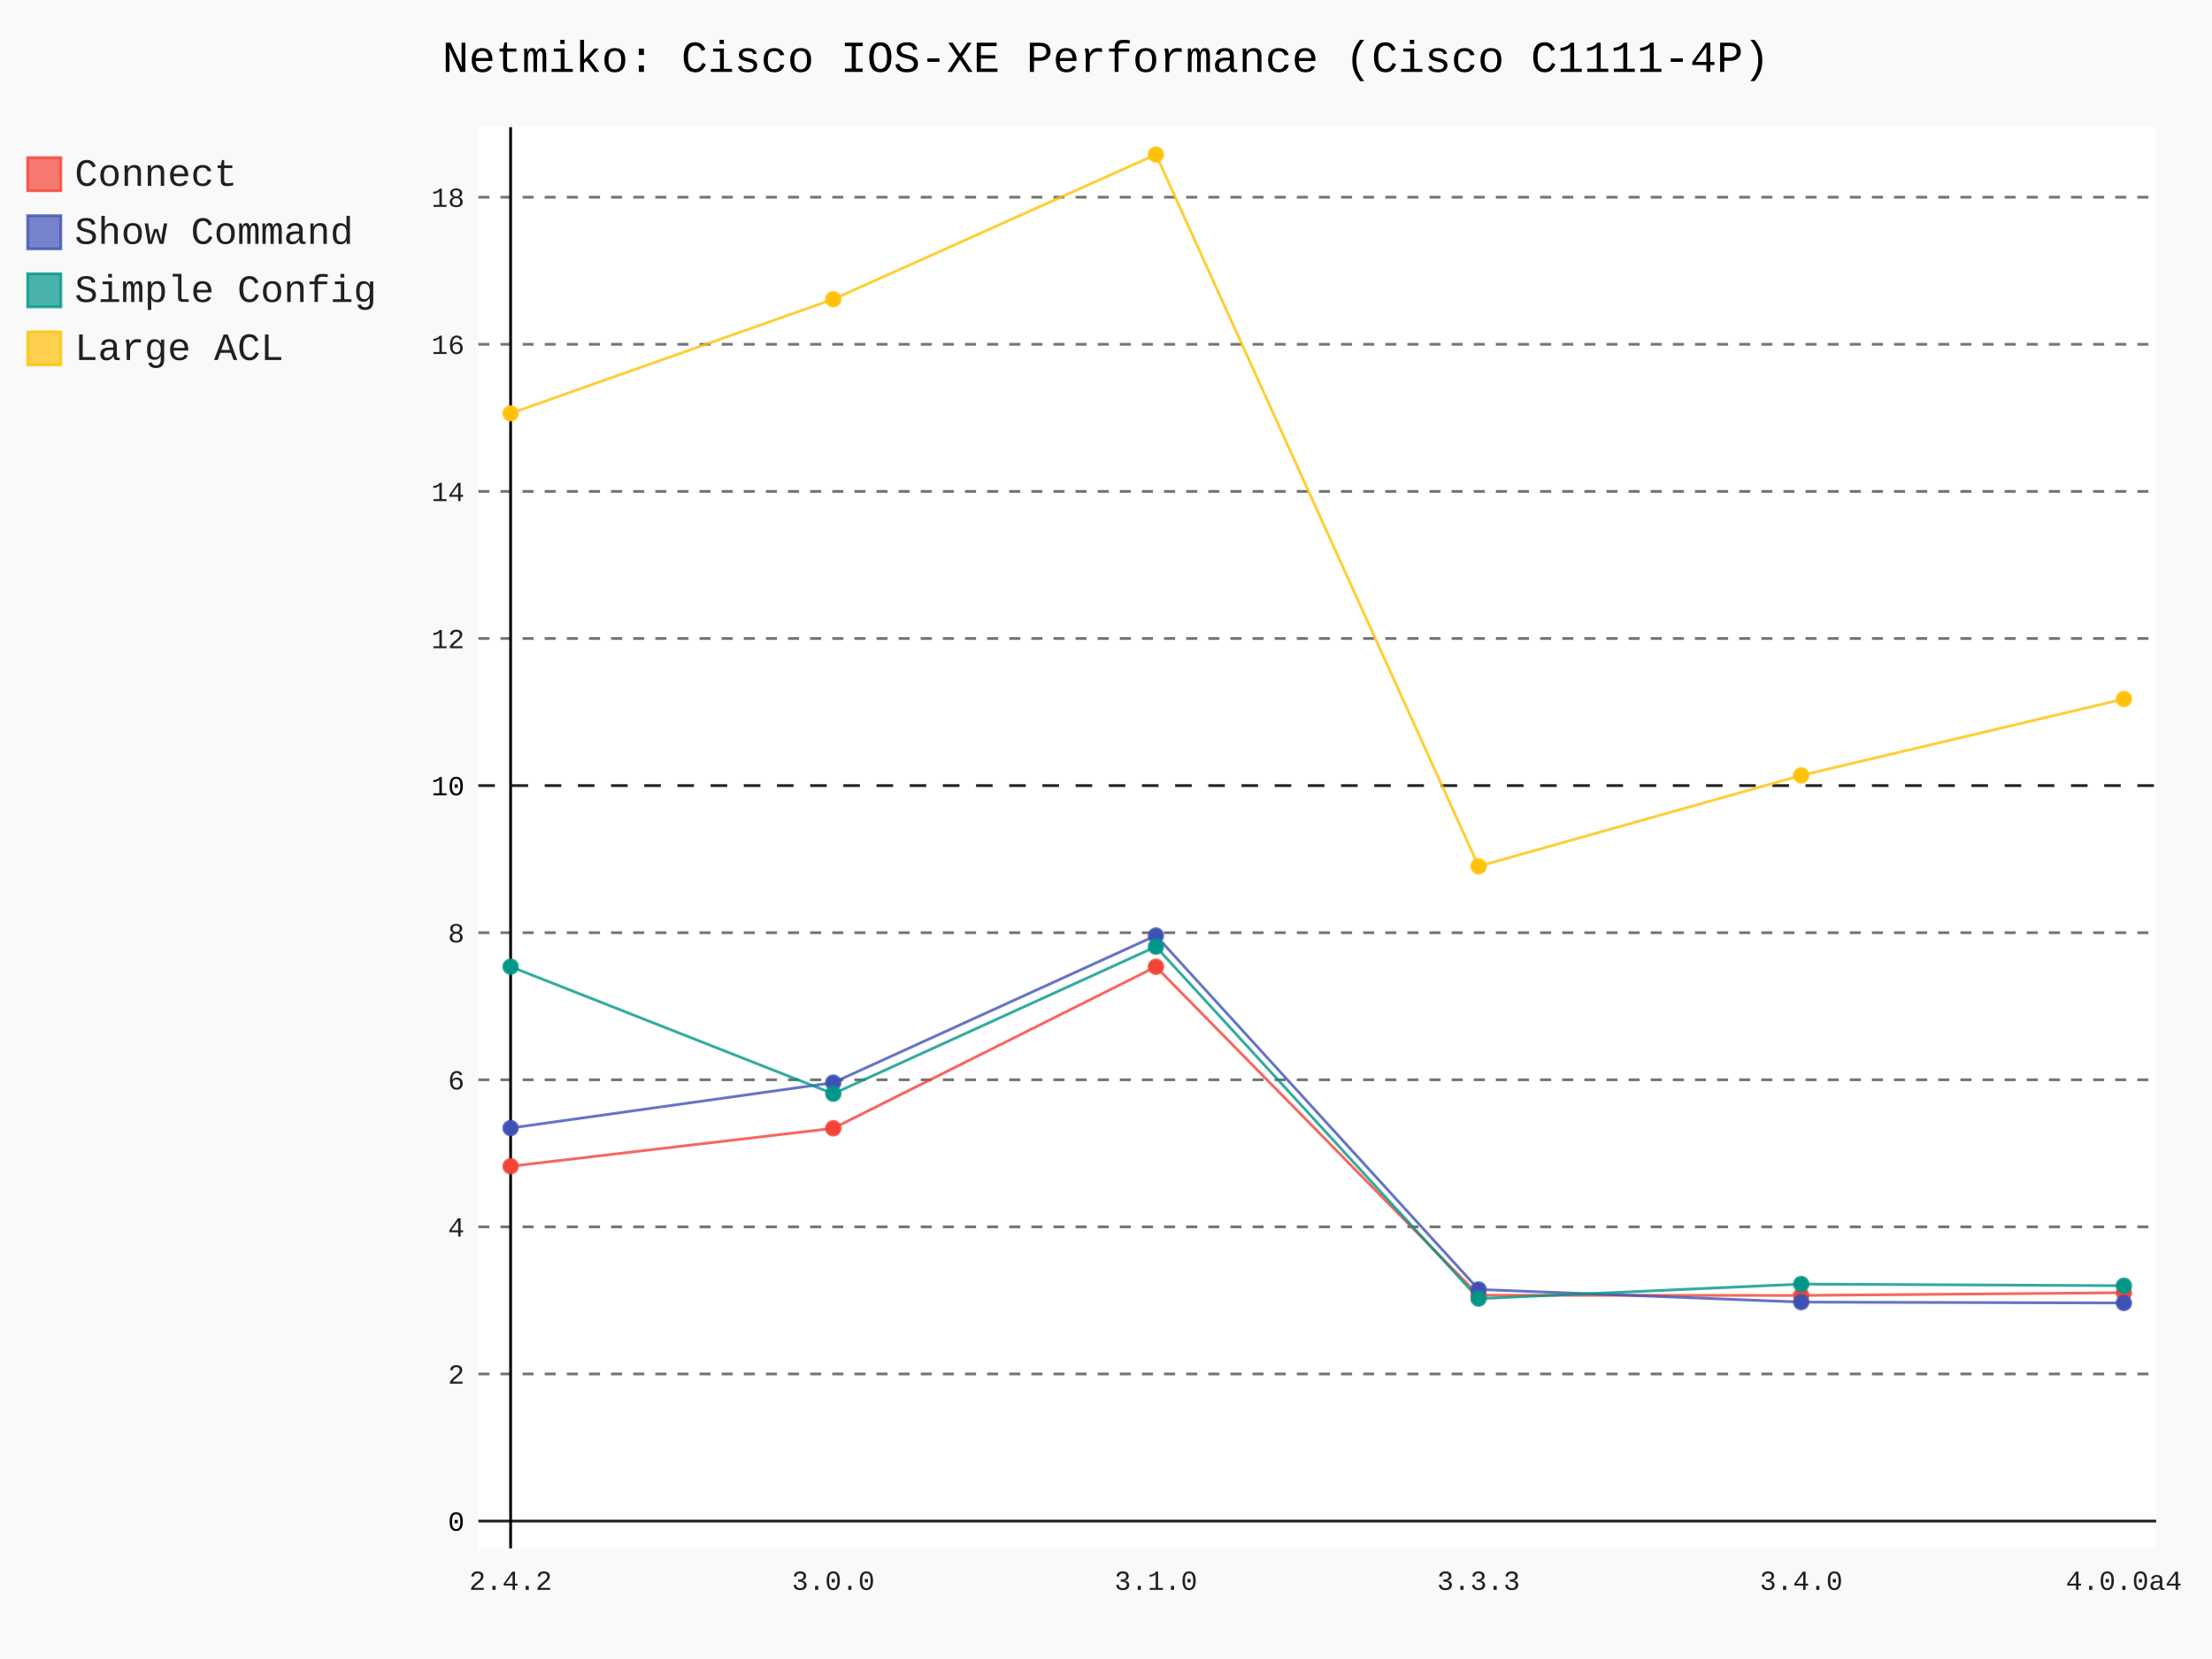
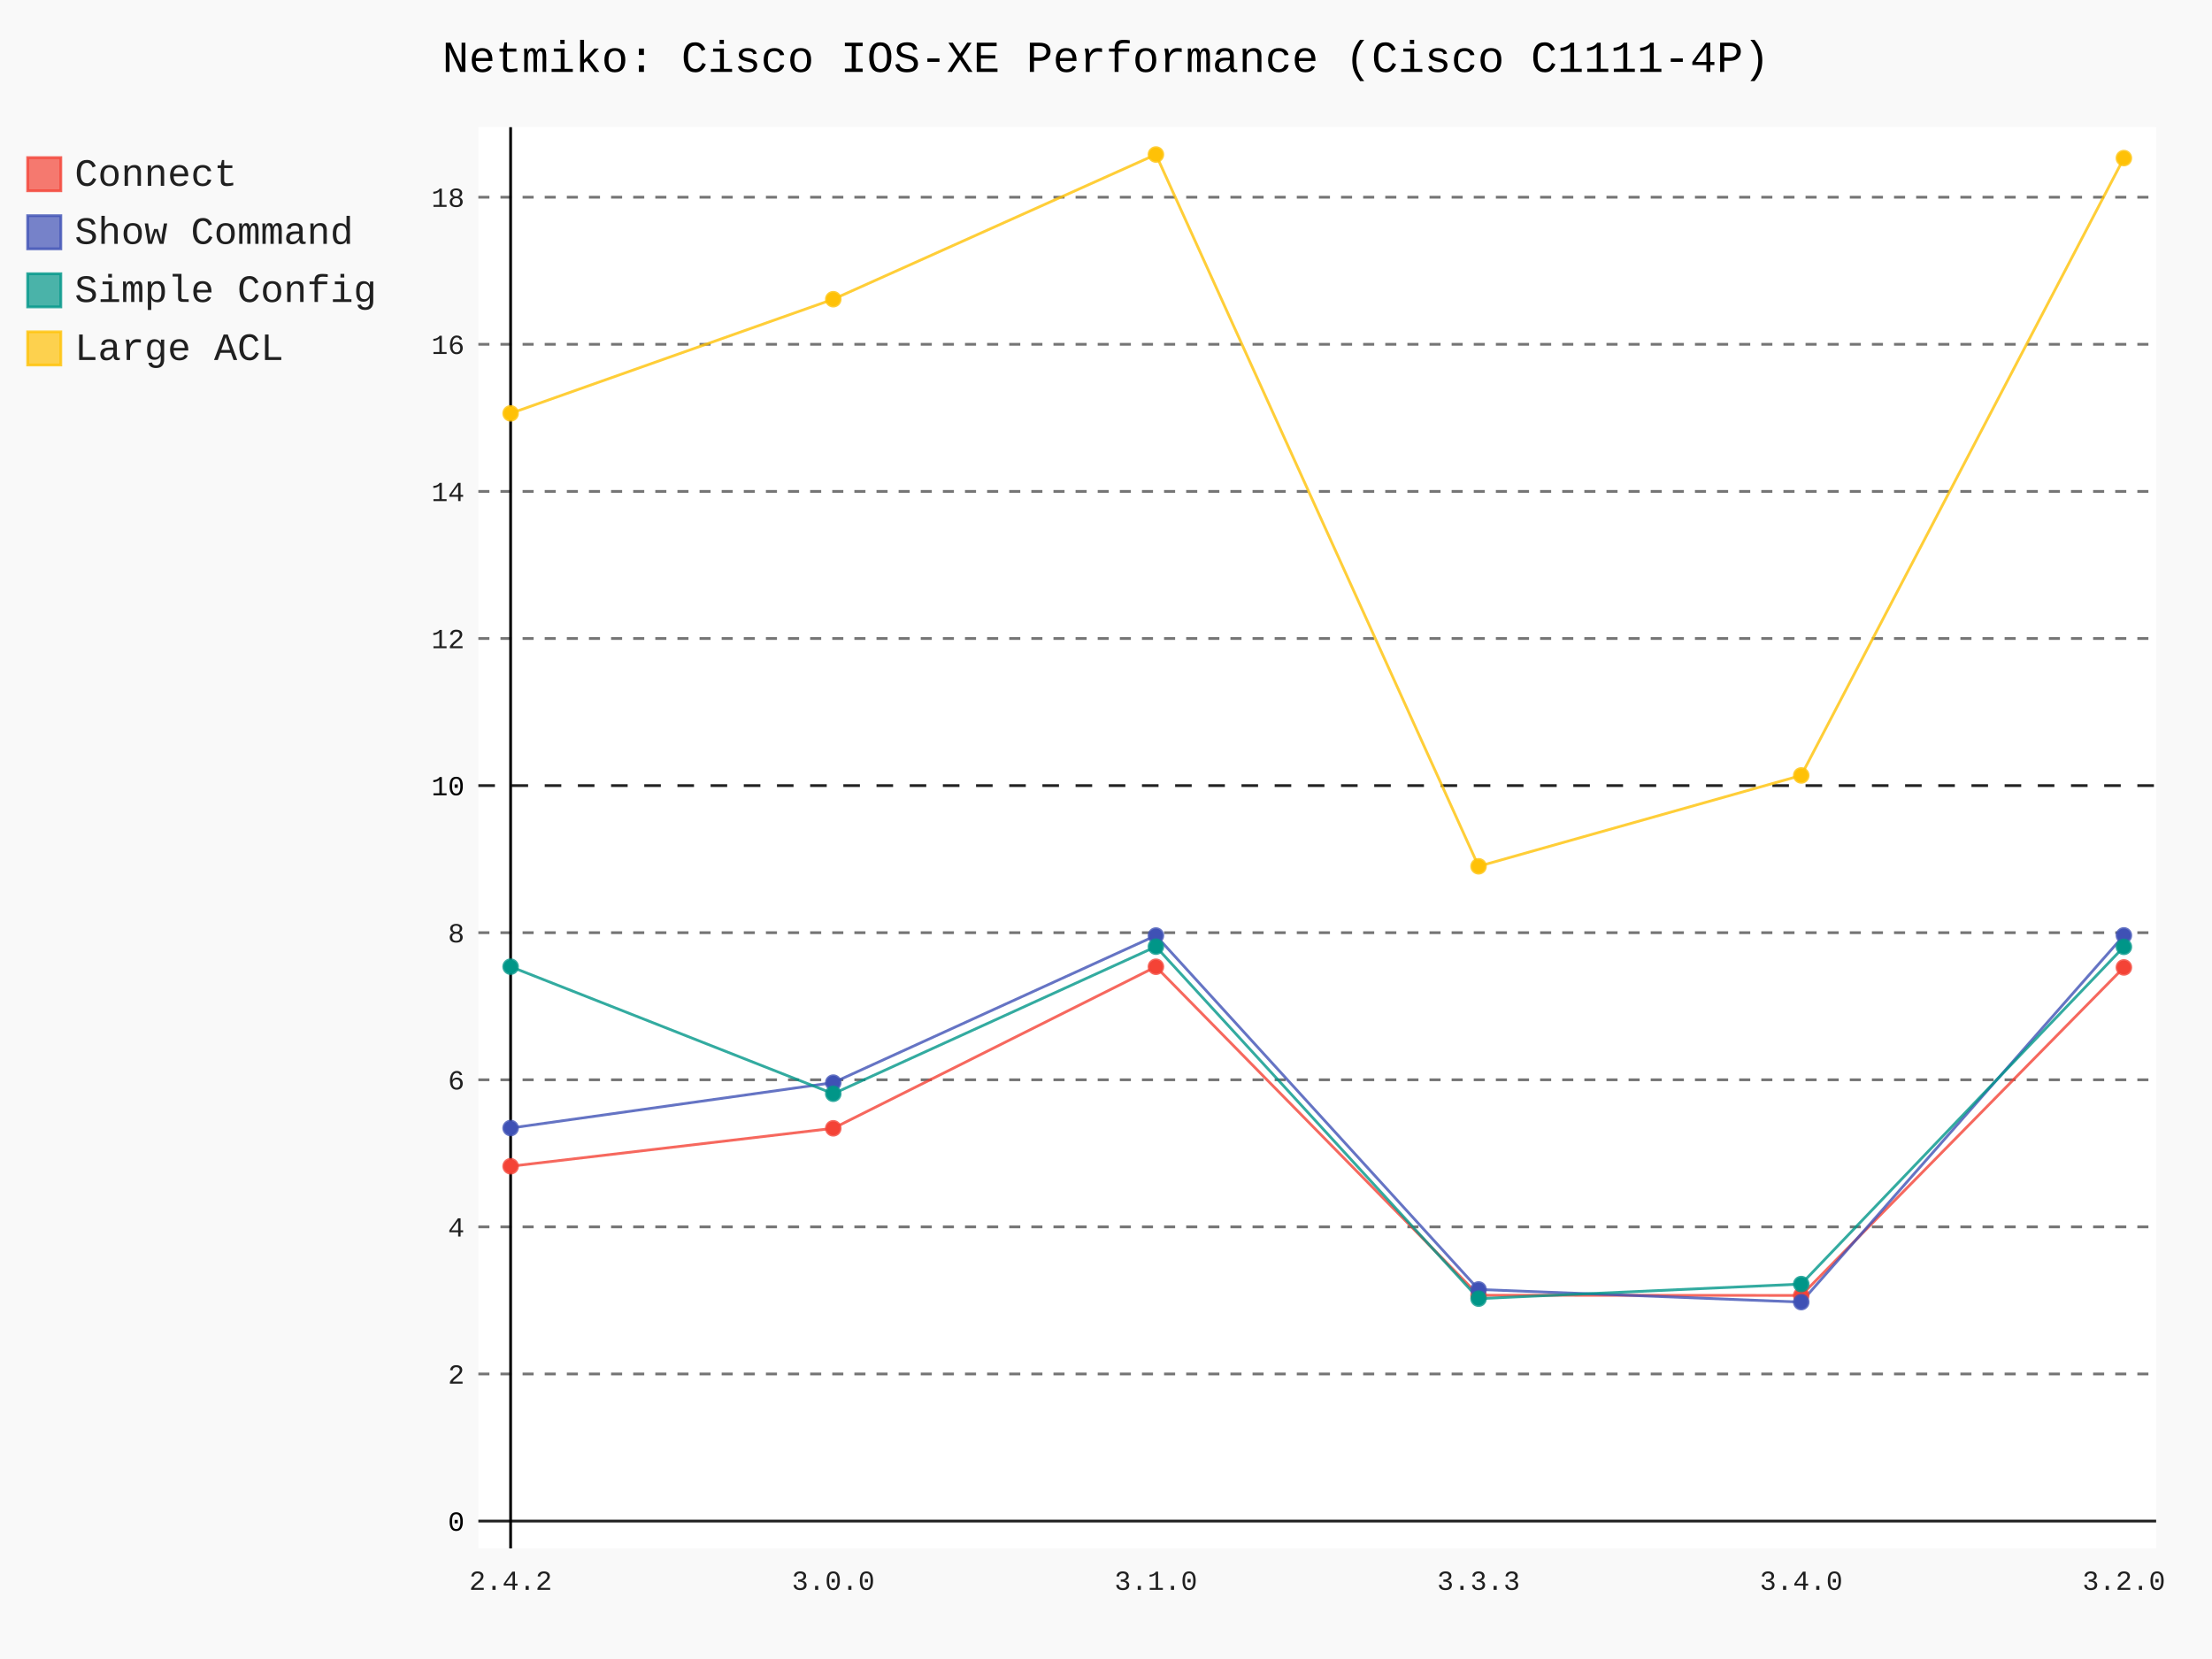
- <svg xmlns="http://www.w3.org/2000/svg" class="pygal-chart" id="chart-1ab9a63a-8760-49e6-af9f-86090291b383" viewBox="0 0 800 600">
+ <svg xmlns="http://www.w3.org/2000/svg" class="pygal-chart" id="chart-eca5b7ff-ee37-4566-aa5b-e7226aef182c" viewBox="0 0 800 600">
  <defs>
-     <style type="text/css">#chart-1ab9a63a-8760-49e6-af9f-86090291b383{-webkit-user-select:none;-webkit-font-smoothing:antialiased;font-family:Consolas,"Liberation Mono",Menlo,Courier,monospace}#chart-1ab9a63a-8760-49e6-af9f-86090291b383 .title{font-family:Consolas,"Liberation Mono",Menlo,Courier,monospace;font-size:16px}#chart-1ab9a63a-8760-49e6-af9f-86090291b383 .legends .legend text{font-family:Consolas,"Liberation Mono",Menlo,Courier,monospace;font-size:14px}#chart-1ab9a63a-8760-49e6-af9f-86090291b383 .axis text{font-family:Consolas,"Liberation Mono",Menlo,Courier,monospace;font-size:10px}#chart-1ab9a63a-8760-49e6-af9f-86090291b383 .axis text.major{font-family:Consolas,"Liberation Mono",Menlo,Courier,monospace;font-size:10px}#chart-1ab9a63a-8760-49e6-af9f-86090291b383 .text-overlay text.value{font-family:Consolas,"Liberation Mono",Menlo,Courier,monospace;font-size:16px}#chart-1ab9a63a-8760-49e6-af9f-86090291b383 .text-overlay text.label{font-family:Consolas,"Liberation Mono",Menlo,Courier,monospace;font-size:10px}#chart-1ab9a63a-8760-49e6-af9f-86090291b383 .tooltip{font-family:Consolas,"Liberation Mono",Menlo,Courier,monospace;font-size:14px}#chart-1ab9a63a-8760-49e6-af9f-86090291b383 text.no_data{font-family:Consolas,"Liberation Mono",Menlo,Courier,monospace;font-size:64px}
- #chart-1ab9a63a-8760-49e6-af9f-86090291b383{background-color:rgba(249,249,249,1)}#chart-1ab9a63a-8760-49e6-af9f-86090291b383 path,#chart-1ab9a63a-8760-49e6-af9f-86090291b383 line,#chart-1ab9a63a-8760-49e6-af9f-86090291b383 rect,#chart-1ab9a63a-8760-49e6-af9f-86090291b383 circle{-webkit-transition:150ms;-moz-transition:150ms;transition:150ms}#chart-1ab9a63a-8760-49e6-af9f-86090291b383 .graph &gt; .background{fill:rgba(249,249,249,1)}#chart-1ab9a63a-8760-49e6-af9f-86090291b383 .plot &gt; .background{fill:rgba(255,255,255,1)}#chart-1ab9a63a-8760-49e6-af9f-86090291b383 .graph{fill:rgba(0,0,0,.87)}#chart-1ab9a63a-8760-49e6-af9f-86090291b383 text.no_data{fill:rgba(0,0,0,1)}#chart-1ab9a63a-8760-49e6-af9f-86090291b383 .title{fill:rgba(0,0,0,1)}#chart-1ab9a63a-8760-49e6-af9f-86090291b383 .legends .legend text{fill:rgba(0,0,0,.87)}#chart-1ab9a63a-8760-49e6-af9f-86090291b383 .legends .legend:hover text{fill:rgba(0,0,0,1)}#chart-1ab9a63a-8760-49e6-af9f-86090291b383 .axis .line{stroke:rgba(0,0,0,1)}#chart-1ab9a63a-8760-49e6-af9f-86090291b383 .axis .guide.line{stroke:rgba(0,0,0,.54)}#chart-1ab9a63a-8760-49e6-af9f-86090291b383 .axis .major.line{stroke:rgba(0,0,0,.87)}#chart-1ab9a63a-8760-49e6-af9f-86090291b383 .axis text.major{fill:rgba(0,0,0,1)}#chart-1ab9a63a-8760-49e6-af9f-86090291b383 .axis.y .guides:hover .guide.line,#chart-1ab9a63a-8760-49e6-af9f-86090291b383 .line-graph .axis.x .guides:hover .guide.line,#chart-1ab9a63a-8760-49e6-af9f-86090291b383 .stackedline-graph .axis.x .guides:hover .guide.line,#chart-1ab9a63a-8760-49e6-af9f-86090291b383 .xy-graph .axis.x .guides:hover .guide.line{stroke:rgba(0,0,0,1)}#chart-1ab9a63a-8760-49e6-af9f-86090291b383 .axis .guides:hover text{fill:rgba(0,0,0,1)}#chart-1ab9a63a-8760-49e6-af9f-86090291b383 .reactive{fill-opacity:.7;stroke-opacity:.8}#chart-1ab9a63a-8760-49e6-af9f-86090291b383 .ci{stroke:rgba(0,0,0,.87)}#chart-1ab9a63a-8760-49e6-af9f-86090291b383 .reactive.active,#chart-1ab9a63a-8760-49e6-af9f-86090291b383 .active .reactive{fill-opacity:.8;stroke-opacity:.9;stroke-width:4}#chart-1ab9a63a-8760-49e6-af9f-86090291b383 .ci .reactive.active{stroke-width:1.5}#chart-1ab9a63a-8760-49e6-af9f-86090291b383 .series text{fill:rgba(0,0,0,1)}#chart-1ab9a63a-8760-49e6-af9f-86090291b383 .tooltip rect{fill:rgba(255,255,255,1);stroke:rgba(0,0,0,1);-webkit-transition:opacity 150ms;-moz-transition:opacity 150ms;transition:opacity 150ms}#chart-1ab9a63a-8760-49e6-af9f-86090291b383 .tooltip .label{fill:rgba(0,0,0,.87)}#chart-1ab9a63a-8760-49e6-af9f-86090291b383 .tooltip .label{fill:rgba(0,0,0,.87)}#chart-1ab9a63a-8760-49e6-af9f-86090291b383 .tooltip .legend{font-size:.8em;fill:rgba(0,0,0,.54)}#chart-1ab9a63a-8760-49e6-af9f-86090291b383 .tooltip .x_label{font-size:.6em;fill:rgba(0,0,0,1)}#chart-1ab9a63a-8760-49e6-af9f-86090291b383 .tooltip .xlink{font-size:.5em;text-decoration:underline}#chart-1ab9a63a-8760-49e6-af9f-86090291b383 .tooltip .value{font-size:1.5em}#chart-1ab9a63a-8760-49e6-af9f-86090291b383 .bound{font-size:.5em}#chart-1ab9a63a-8760-49e6-af9f-86090291b383 .max-value{font-size:.75em;fill:rgba(0,0,0,.54)}#chart-1ab9a63a-8760-49e6-af9f-86090291b383 .map-element{fill:rgba(255,255,255,1);stroke:rgba(0,0,0,.54) !important}#chart-1ab9a63a-8760-49e6-af9f-86090291b383 .map-element .reactive{fill-opacity:inherit;stroke-opacity:inherit}#chart-1ab9a63a-8760-49e6-af9f-86090291b383 .color-0,#chart-1ab9a63a-8760-49e6-af9f-86090291b383 .color-0 a:visited{stroke:#F44336;fill:#F44336}#chart-1ab9a63a-8760-49e6-af9f-86090291b383 .color-1,#chart-1ab9a63a-8760-49e6-af9f-86090291b383 .color-1 a:visited{stroke:#3F51B5;fill:#3F51B5}#chart-1ab9a63a-8760-49e6-af9f-86090291b383 .color-2,#chart-1ab9a63a-8760-49e6-af9f-86090291b383 .color-2 a:visited{stroke:#009688;fill:#009688}#chart-1ab9a63a-8760-49e6-af9f-86090291b383 .color-3,#chart-1ab9a63a-8760-49e6-af9f-86090291b383 .color-3 a:visited{stroke:#FFC107;fill:#FFC107}#chart-1ab9a63a-8760-49e6-af9f-86090291b383 .text-overlay .color-0 text{fill:black}#chart-1ab9a63a-8760-49e6-af9f-86090291b383 .text-overlay .color-1 text{fill:black}#chart-1ab9a63a-8760-49e6-af9f-86090291b383 .text-overlay .color-2 text{fill:black}#chart-1ab9a63a-8760-49e6-af9f-86090291b383 .text-overlay .color-3 text{fill:black}
- #chart-1ab9a63a-8760-49e6-af9f-86090291b383 text.no_data{text-anchor:middle}#chart-1ab9a63a-8760-49e6-af9f-86090291b383 .guide.line{fill:none}#chart-1ab9a63a-8760-49e6-af9f-86090291b383 .centered{text-anchor:middle}#chart-1ab9a63a-8760-49e6-af9f-86090291b383 .title{text-anchor:middle}#chart-1ab9a63a-8760-49e6-af9f-86090291b383 .legends .legend text{fill-opacity:1}#chart-1ab9a63a-8760-49e6-af9f-86090291b383 .axis.x text{text-anchor:middle}#chart-1ab9a63a-8760-49e6-af9f-86090291b383 .axis.x:not(.web) text[transform]{text-anchor:start}#chart-1ab9a63a-8760-49e6-af9f-86090291b383 .axis.x:not(.web) text[transform].backwards{text-anchor:end}#chart-1ab9a63a-8760-49e6-af9f-86090291b383 .axis.y text{text-anchor:end}#chart-1ab9a63a-8760-49e6-af9f-86090291b383 .axis.y text[transform].backwards{text-anchor:start}#chart-1ab9a63a-8760-49e6-af9f-86090291b383 .axis.y2 text{text-anchor:start}#chart-1ab9a63a-8760-49e6-af9f-86090291b383 .axis.y2 text[transform].backwards{text-anchor:end}#chart-1ab9a63a-8760-49e6-af9f-86090291b383 .axis .guide.line{stroke-dasharray:4,4}#chart-1ab9a63a-8760-49e6-af9f-86090291b383 .axis .major.guide.line{stroke-dasharray:6,6}#chart-1ab9a63a-8760-49e6-af9f-86090291b383 .horizontal .axis.y .guide.line,#chart-1ab9a63a-8760-49e6-af9f-86090291b383 .horizontal .axis.y2 .guide.line,#chart-1ab9a63a-8760-49e6-af9f-86090291b383 .vertical .axis.x .guide.line{opacity:0}#chart-1ab9a63a-8760-49e6-af9f-86090291b383 .horizontal .axis.always_show .guide.line,#chart-1ab9a63a-8760-49e6-af9f-86090291b383 .vertical .axis.always_show .guide.line{opacity:1 !important}#chart-1ab9a63a-8760-49e6-af9f-86090291b383 .axis.y .guides:hover .guide.line,#chart-1ab9a63a-8760-49e6-af9f-86090291b383 .axis.y2 .guides:hover .guide.line,#chart-1ab9a63a-8760-49e6-af9f-86090291b383 .axis.x .guides:hover .guide.line{opacity:1}#chart-1ab9a63a-8760-49e6-af9f-86090291b383 .axis .guides:hover text{opacity:1}#chart-1ab9a63a-8760-49e6-af9f-86090291b383 .nofill{fill:none}#chart-1ab9a63a-8760-49e6-af9f-86090291b383 .subtle-fill{fill-opacity:.2}#chart-1ab9a63a-8760-49e6-af9f-86090291b383 .dot{stroke-width:1px;fill-opacity:1}#chart-1ab9a63a-8760-49e6-af9f-86090291b383 .dot.active{stroke-width:5px}#chart-1ab9a63a-8760-49e6-af9f-86090291b383 .dot.negative{fill:transparent}#chart-1ab9a63a-8760-49e6-af9f-86090291b383 text,#chart-1ab9a63a-8760-49e6-af9f-86090291b383 tspan{stroke:none !important}#chart-1ab9a63a-8760-49e6-af9f-86090291b383 .series text.active{opacity:1}#chart-1ab9a63a-8760-49e6-af9f-86090291b383 .tooltip rect{fill-opacity:.95;stroke-width:.5}#chart-1ab9a63a-8760-49e6-af9f-86090291b383 .tooltip text{fill-opacity:1}#chart-1ab9a63a-8760-49e6-af9f-86090291b383 .showable{visibility:hidden}#chart-1ab9a63a-8760-49e6-af9f-86090291b383 .showable.shown{visibility:visible}#chart-1ab9a63a-8760-49e6-af9f-86090291b383 .gauge-background{fill:rgba(229,229,229,1);stroke:none}#chart-1ab9a63a-8760-49e6-af9f-86090291b383 .bg-lines{stroke:rgba(249,249,249,1);stroke-width:2px}</style>
+     <style type="text/css">#chart-eca5b7ff-ee37-4566-aa5b-e7226aef182c{-webkit-user-select:none;-webkit-font-smoothing:antialiased;font-family:Consolas,"Liberation Mono",Menlo,Courier,monospace}#chart-eca5b7ff-ee37-4566-aa5b-e7226aef182c .title{font-family:Consolas,"Liberation Mono",Menlo,Courier,monospace;font-size:16px}#chart-eca5b7ff-ee37-4566-aa5b-e7226aef182c .legends .legend text{font-family:Consolas,"Liberation Mono",Menlo,Courier,monospace;font-size:14px}#chart-eca5b7ff-ee37-4566-aa5b-e7226aef182c .axis text{font-family:Consolas,"Liberation Mono",Menlo,Courier,monospace;font-size:10px}#chart-eca5b7ff-ee37-4566-aa5b-e7226aef182c .axis text.major{font-family:Consolas,"Liberation Mono",Menlo,Courier,monospace;font-size:10px}#chart-eca5b7ff-ee37-4566-aa5b-e7226aef182c .text-overlay text.value{font-family:Consolas,"Liberation Mono",Menlo,Courier,monospace;font-size:16px}#chart-eca5b7ff-ee37-4566-aa5b-e7226aef182c .text-overlay text.label{font-family:Consolas,"Liberation Mono",Menlo,Courier,monospace;font-size:10px}#chart-eca5b7ff-ee37-4566-aa5b-e7226aef182c .tooltip{font-family:Consolas,"Liberation Mono",Menlo,Courier,monospace;font-size:14px}#chart-eca5b7ff-ee37-4566-aa5b-e7226aef182c text.no_data{font-family:Consolas,"Liberation Mono",Menlo,Courier,monospace;font-size:64px}
+ #chart-eca5b7ff-ee37-4566-aa5b-e7226aef182c{background-color:rgba(249,249,249,1)}#chart-eca5b7ff-ee37-4566-aa5b-e7226aef182c path,#chart-eca5b7ff-ee37-4566-aa5b-e7226aef182c line,#chart-eca5b7ff-ee37-4566-aa5b-e7226aef182c rect,#chart-eca5b7ff-ee37-4566-aa5b-e7226aef182c circle{-webkit-transition:150ms;-moz-transition:150ms;transition:150ms}#chart-eca5b7ff-ee37-4566-aa5b-e7226aef182c .graph &gt; .background{fill:rgba(249,249,249,1)}#chart-eca5b7ff-ee37-4566-aa5b-e7226aef182c .plot &gt; .background{fill:rgba(255,255,255,1)}#chart-eca5b7ff-ee37-4566-aa5b-e7226aef182c .graph{fill:rgba(0,0,0,.87)}#chart-eca5b7ff-ee37-4566-aa5b-e7226aef182c text.no_data{fill:rgba(0,0,0,1)}#chart-eca5b7ff-ee37-4566-aa5b-e7226aef182c .title{fill:rgba(0,0,0,1)}#chart-eca5b7ff-ee37-4566-aa5b-e7226aef182c .legends .legend text{fill:rgba(0,0,0,.87)}#chart-eca5b7ff-ee37-4566-aa5b-e7226aef182c .legends .legend:hover text{fill:rgba(0,0,0,1)}#chart-eca5b7ff-ee37-4566-aa5b-e7226aef182c .axis .line{stroke:rgba(0,0,0,1)}#chart-eca5b7ff-ee37-4566-aa5b-e7226aef182c .axis .guide.line{stroke:rgba(0,0,0,.54)}#chart-eca5b7ff-ee37-4566-aa5b-e7226aef182c .axis .major.line{stroke:rgba(0,0,0,.87)}#chart-eca5b7ff-ee37-4566-aa5b-e7226aef182c .axis text.major{fill:rgba(0,0,0,1)}#chart-eca5b7ff-ee37-4566-aa5b-e7226aef182c .axis.y .guides:hover .guide.line,#chart-eca5b7ff-ee37-4566-aa5b-e7226aef182c .line-graph .axis.x .guides:hover .guide.line,#chart-eca5b7ff-ee37-4566-aa5b-e7226aef182c .stackedline-graph .axis.x .guides:hover .guide.line,#chart-eca5b7ff-ee37-4566-aa5b-e7226aef182c .xy-graph .axis.x .guides:hover .guide.line{stroke:rgba(0,0,0,1)}#chart-eca5b7ff-ee37-4566-aa5b-e7226aef182c .axis .guides:hover text{fill:rgba(0,0,0,1)}#chart-eca5b7ff-ee37-4566-aa5b-e7226aef182c .reactive{fill-opacity:.7;stroke-opacity:.8}#chart-eca5b7ff-ee37-4566-aa5b-e7226aef182c .ci{stroke:rgba(0,0,0,.87)}#chart-eca5b7ff-ee37-4566-aa5b-e7226aef182c .reactive.active,#chart-eca5b7ff-ee37-4566-aa5b-e7226aef182c .active .reactive{fill-opacity:.8;stroke-opacity:.9;stroke-width:4}#chart-eca5b7ff-ee37-4566-aa5b-e7226aef182c .ci .reactive.active{stroke-width:1.5}#chart-eca5b7ff-ee37-4566-aa5b-e7226aef182c .series text{fill:rgba(0,0,0,1)}#chart-eca5b7ff-ee37-4566-aa5b-e7226aef182c .tooltip rect{fill:rgba(255,255,255,1);stroke:rgba(0,0,0,1);-webkit-transition:opacity 150ms;-moz-transition:opacity 150ms;transition:opacity 150ms}#chart-eca5b7ff-ee37-4566-aa5b-e7226aef182c .tooltip .label{fill:rgba(0,0,0,.87)}#chart-eca5b7ff-ee37-4566-aa5b-e7226aef182c .tooltip .label{fill:rgba(0,0,0,.87)}#chart-eca5b7ff-ee37-4566-aa5b-e7226aef182c .tooltip .legend{font-size:.8em;fill:rgba(0,0,0,.54)}#chart-eca5b7ff-ee37-4566-aa5b-e7226aef182c .tooltip .x_label{font-size:.6em;fill:rgba(0,0,0,1)}#chart-eca5b7ff-ee37-4566-aa5b-e7226aef182c .tooltip .xlink{font-size:.5em;text-decoration:underline}#chart-eca5b7ff-ee37-4566-aa5b-e7226aef182c .tooltip .value{font-size:1.5em}#chart-eca5b7ff-ee37-4566-aa5b-e7226aef182c .bound{font-size:.5em}#chart-eca5b7ff-ee37-4566-aa5b-e7226aef182c .max-value{font-size:.75em;fill:rgba(0,0,0,.54)}#chart-eca5b7ff-ee37-4566-aa5b-e7226aef182c .map-element{fill:rgba(255,255,255,1);stroke:rgba(0,0,0,.54) !important}#chart-eca5b7ff-ee37-4566-aa5b-e7226aef182c .map-element .reactive{fill-opacity:inherit;stroke-opacity:inherit}#chart-eca5b7ff-ee37-4566-aa5b-e7226aef182c .color-0,#chart-eca5b7ff-ee37-4566-aa5b-e7226aef182c .color-0 a:visited{stroke:#F44336;fill:#F44336}#chart-eca5b7ff-ee37-4566-aa5b-e7226aef182c .color-1,#chart-eca5b7ff-ee37-4566-aa5b-e7226aef182c .color-1 a:visited{stroke:#3F51B5;fill:#3F51B5}#chart-eca5b7ff-ee37-4566-aa5b-e7226aef182c .color-2,#chart-eca5b7ff-ee37-4566-aa5b-e7226aef182c .color-2 a:visited{stroke:#009688;fill:#009688}#chart-eca5b7ff-ee37-4566-aa5b-e7226aef182c .color-3,#chart-eca5b7ff-ee37-4566-aa5b-e7226aef182c .color-3 a:visited{stroke:#FFC107;fill:#FFC107}#chart-eca5b7ff-ee37-4566-aa5b-e7226aef182c .text-overlay .color-0 text{fill:black}#chart-eca5b7ff-ee37-4566-aa5b-e7226aef182c .text-overlay .color-1 text{fill:black}#chart-eca5b7ff-ee37-4566-aa5b-e7226aef182c .text-overlay .color-2 text{fill:black}#chart-eca5b7ff-ee37-4566-aa5b-e7226aef182c .text-overlay .color-3 text{fill:black}
+ #chart-eca5b7ff-ee37-4566-aa5b-e7226aef182c text.no_data{text-anchor:middle}#chart-eca5b7ff-ee37-4566-aa5b-e7226aef182c .guide.line{fill:none}#chart-eca5b7ff-ee37-4566-aa5b-e7226aef182c .centered{text-anchor:middle}#chart-eca5b7ff-ee37-4566-aa5b-e7226aef182c .title{text-anchor:middle}#chart-eca5b7ff-ee37-4566-aa5b-e7226aef182c .legends .legend text{fill-opacity:1}#chart-eca5b7ff-ee37-4566-aa5b-e7226aef182c .axis.x text{text-anchor:middle}#chart-eca5b7ff-ee37-4566-aa5b-e7226aef182c .axis.x:not(.web) text[transform]{text-anchor:start}#chart-eca5b7ff-ee37-4566-aa5b-e7226aef182c .axis.x:not(.web) text[transform].backwards{text-anchor:end}#chart-eca5b7ff-ee37-4566-aa5b-e7226aef182c .axis.y text{text-anchor:end}#chart-eca5b7ff-ee37-4566-aa5b-e7226aef182c .axis.y text[transform].backwards{text-anchor:start}#chart-eca5b7ff-ee37-4566-aa5b-e7226aef182c .axis.y2 text{text-anchor:start}#chart-eca5b7ff-ee37-4566-aa5b-e7226aef182c .axis.y2 text[transform].backwards{text-anchor:end}#chart-eca5b7ff-ee37-4566-aa5b-e7226aef182c .axis .guide.line{stroke-dasharray:4,4}#chart-eca5b7ff-ee37-4566-aa5b-e7226aef182c .axis .major.guide.line{stroke-dasharray:6,6}#chart-eca5b7ff-ee37-4566-aa5b-e7226aef182c .horizontal .axis.y .guide.line,#chart-eca5b7ff-ee37-4566-aa5b-e7226aef182c .horizontal .axis.y2 .guide.line,#chart-eca5b7ff-ee37-4566-aa5b-e7226aef182c .vertical .axis.x .guide.line{opacity:0}#chart-eca5b7ff-ee37-4566-aa5b-e7226aef182c .horizontal .axis.always_show .guide.line,#chart-eca5b7ff-ee37-4566-aa5b-e7226aef182c .vertical .axis.always_show .guide.line{opacity:1 !important}#chart-eca5b7ff-ee37-4566-aa5b-e7226aef182c .axis.y .guides:hover .guide.line,#chart-eca5b7ff-ee37-4566-aa5b-e7226aef182c .axis.y2 .guides:hover .guide.line,#chart-eca5b7ff-ee37-4566-aa5b-e7226aef182c .axis.x .guides:hover .guide.line{opacity:1}#chart-eca5b7ff-ee37-4566-aa5b-e7226aef182c .axis .guides:hover text{opacity:1}#chart-eca5b7ff-ee37-4566-aa5b-e7226aef182c .nofill{fill:none}#chart-eca5b7ff-ee37-4566-aa5b-e7226aef182c .subtle-fill{fill-opacity:.2}#chart-eca5b7ff-ee37-4566-aa5b-e7226aef182c .dot{stroke-width:1px;fill-opacity:1}#chart-eca5b7ff-ee37-4566-aa5b-e7226aef182c .dot.active{stroke-width:5px}#chart-eca5b7ff-ee37-4566-aa5b-e7226aef182c .dot.negative{fill:transparent}#chart-eca5b7ff-ee37-4566-aa5b-e7226aef182c text,#chart-eca5b7ff-ee37-4566-aa5b-e7226aef182c tspan{stroke:none !important}#chart-eca5b7ff-ee37-4566-aa5b-e7226aef182c .series text.active{opacity:1}#chart-eca5b7ff-ee37-4566-aa5b-e7226aef182c .tooltip rect{fill-opacity:.95;stroke-width:.5}#chart-eca5b7ff-ee37-4566-aa5b-e7226aef182c .tooltip text{fill-opacity:1}#chart-eca5b7ff-ee37-4566-aa5b-e7226aef182c .showable{visibility:hidden}#chart-eca5b7ff-ee37-4566-aa5b-e7226aef182c .showable.shown{visibility:visible}#chart-eca5b7ff-ee37-4566-aa5b-e7226aef182c .gauge-background{fill:rgba(229,229,229,1);stroke:none}#chart-eca5b7ff-ee37-4566-aa5b-e7226aef182c .bg-lines{stroke:rgba(249,249,249,1);stroke-width:2px}</style>
  </defs>
  <g class="graph line-graph vertical">
    <rect class="background" height="600" width="800" x="0" y="0" />
    <g class="plot" transform="translate(173, 46)">
      <rect class="background" height="514" width="606.8" x="0" y="0" />
      <g class="axis y always_show">
        <g class="guides">
          <path class="axis major line" d="M0 504.115 h606.8" />
          <text class="major" x="-5" y="507.615">0</text>
        </g>
        <g class="guides">
          <path class="guide line" d="M0 450.916 h606.8" />
          <text class="" x="-5" y="454.416">2</text>
        </g>
        <g class="guides">
          <path class="guide line" d="M0 397.717 h606.8" />
          <text class="" x="-5" y="401.217">4</text>
        </g>
        <g class="guides">
          <path class="guide line" d="M0 344.518 h606.8" />
          <text class="" x="-5" y="348.018">6</text>
        </g>
        <g class="guides">
          <path class="guide line" d="M0 291.319 h606.8" />
          <text class="" x="-5" y="294.819">8</text>
        </g>
        <g class="guides">
          <path class="major guide line" d="M0 238.12 h606.8" />
          <text class="major" x="-5" y="241.62">10</text>
        </g>
        <g class="guides">
          <path class="guide line" d="M0 184.921 h606.8" />
          <text class="" x="-5" y="188.421">12</text>
        </g>
        <g class="guides">
          <path class="guide line" d="M0 131.722 h606.8" />
          <text class="" x="-5" y="135.222">14</text>
        </g>
        <g class="guides">
          <path class="guide line" d="M0 78.523 h606.8" />
          <text class="" x="-5" y="82.023">16</text>
        </g>
        <g class="guides">
          <path class="guide line" d="M0 25.324 h606.8" />
          <text class="" x="-5" y="28.824">18</text>
        </g>
      </g>
      <g class="axis x">
        <g class="guides">
          <path class="line" d="M11.669 0 v514" />
          <text class="" x="11.669" y="529.0">2.4.2</text>
        </g>
        <g class="guides">
          <path class="guide line" d="M128.362 0 v514" />
          <text class="" x="128.362" y="529.0">3.0.0</text>
        </g>
        <g class="guides">
          <path class="guide line" d="M245.054 0 v514" />
          <text class="" x="245.054" y="529.0">3.1.0</text>
        </g>
        <g class="guides">
          <path class="guide line" d="M361.746 0 v514" />
          <text class="" x="361.746" y="529.0">3.3.3</text>
        </g>
        <g class="guides">
          <path class="guide line" d="M478.438 0 v514" />
          <text class="" x="478.438" y="529.0">3.4.0</text>
        </g>
        <g class="guides">
          <path class="guide line" d="M595.131 0 v514" />
-           <text class="" x="595.131" y="529.0">4.0.0a4</text>
+           <text class="" x="595.131" y="529.0">3.2.0</text>
        </g>
      </g>
      <g class="series serie-0 color-0">
-         <path class="line reactive nofill" d="M11.669 375.79 L128.362 362.068 245.054 303.639 361.746 422.439 478.438 422.51 595.131 421.527" />
+         <path class="line reactive nofill" d="M11.669 375.79 L128.362 362.068 245.054 303.639 361.746 422.439 478.438 422.51 595.131 303.877" />
      </g>
      <g class="series serie-1 color-1">
-         <path class="line reactive nofill" d="M11.669 361.973 L128.362 345.553 245.054 292.354 361.746 420.35 478.438 424.924 595.131 425.234" />
+         <path class="line reactive nofill" d="M11.669 361.973 L128.362 345.553 245.054 292.354 361.746 420.35 478.438 424.924 595.131 292.302" />
      </g>
      <g class="series serie-2 color-2">
-         <path class="line reactive nofill" d="M11.669 303.608 L128.362 349.567 245.054 296.367 361.746 423.669 478.438 418.402 595.131 418.995" />
+         <path class="line reactive nofill" d="M11.669 303.608 L128.362 349.567 245.054 296.367 361.746 423.669 478.438 418.402 595.131 296.435" />
      </g>
      <g class="series serie-3 color-3">
-         <path class="line reactive nofill" d="M11.669 103.504 L128.362 62.217 245.054 9.885 361.746 267.309 478.438 234.439 595.131 206.803" />
+         <path class="line reactive nofill" d="M11.669 103.504 L128.362 62.217 245.054 9.885 361.746 267.309 478.438 234.439 595.131 11.177" />
      </g>
    </g>
    <g class="titles">
      <text class="title plot_title" x="400.0" y="26">Netmiko: Cisco IOS-XE Performance (Cisco C1111-4P)</text>
    </g>
    <g class="plot overlay" transform="translate(173, 46)">
      <g class="series serie-0 color-0">
        <g class="dots">
          <circle class="dot reactive tooltip-trigger" cx="11.669" cy="375.79" r="2.5" />
        </g>
        <g class="dots">
          <circle class="dot reactive tooltip-trigger" cx="128.362" cy="362.068" r="2.5" />
        </g>
        <g class="dots">
          <circle class="dot reactive tooltip-trigger" cx="245.054" cy="303.639" r="2.5" />
        </g>
        <g class="dots">
          <circle class="dot reactive tooltip-trigger" cx="361.746" cy="422.439" r="2.5" />
        </g>
        <g class="dots">
          <circle class="dot reactive tooltip-trigger" cx="478.438" cy="422.51" r="2.5" />
        </g>
        <g class="dots">
-           <circle class="dot reactive tooltip-trigger" cx="595.131" cy="421.527" r="2.5" />
+           <circle class="dot reactive tooltip-trigger" cx="595.131" cy="303.877" r="2.5" />
        </g>
      </g>
      <g class="series serie-1 color-1">
        <g class="dots">
          <circle class="dot reactive tooltip-trigger" cx="11.669" cy="361.973" r="2.5" />
        </g>
        <g class="dots">
          <circle class="dot reactive tooltip-trigger" cx="128.362" cy="345.553" r="2.5" />
        </g>
        <g class="dots">
          <circle class="dot reactive tooltip-trigger" cx="245.054" cy="292.354" r="2.5" />
        </g>
        <g class="dots">
          <circle class="dot reactive tooltip-trigger" cx="361.746" cy="420.35" r="2.5" />
        </g>
        <g class="dots">
          <circle class="dot reactive tooltip-trigger" cx="478.438" cy="424.924" r="2.5" />
        </g>
        <g class="dots">
-           <circle class="dot reactive tooltip-trigger" cx="595.131" cy="425.234" r="2.5" />
+           <circle class="dot reactive tooltip-trigger" cx="595.131" cy="292.302" r="2.5" />
        </g>
      </g>
      <g class="series serie-2 color-2">
        <g class="dots">
          <circle class="dot reactive tooltip-trigger" cx="11.669" cy="303.608" r="2.5" />
        </g>
        <g class="dots">
          <circle class="dot reactive tooltip-trigger" cx="128.362" cy="349.567" r="2.5" />
        </g>
        <g class="dots">
          <circle class="dot reactive tooltip-trigger" cx="245.054" cy="296.367" r="2.5" />
        </g>
        <g class="dots">
          <circle class="dot reactive tooltip-trigger" cx="361.746" cy="423.669" r="2.5" />
        </g>
        <g class="dots">
          <circle class="dot reactive tooltip-trigger" cx="478.438" cy="418.402" r="2.5" />
        </g>
        <g class="dots">
-           <circle class="dot reactive tooltip-trigger" cx="595.131" cy="418.995" r="2.5" />
+           <circle class="dot reactive tooltip-trigger" cx="595.131" cy="296.435" r="2.5" />
        </g>
      </g>
      <g class="series serie-3 color-3">
        <g class="dots">
          <circle class="dot reactive tooltip-trigger" cx="11.669" cy="103.504" r="2.5" />
        </g>
        <g class="dots">
          <circle class="dot reactive tooltip-trigger" cx="128.362" cy="62.217" r="2.5" />
        </g>
        <g class="dots">
          <circle class="dot reactive tooltip-trigger" cx="245.054" cy="9.885" r="2.5" />
        </g>
        <g class="dots">
          <circle class="dot reactive tooltip-trigger" cx="361.746" cy="267.309" r="2.5" />
        </g>
        <g class="dots">
          <circle class="dot reactive tooltip-trigger" cx="478.438" cy="234.439" r="2.5" />
        </g>
        <g class="dots">
-           <circle class="dot reactive tooltip-trigger" cx="595.131" cy="206.803" r="2.5" />
+           <circle class="dot reactive tooltip-trigger" cx="595.131" cy="11.177" r="2.5" />
        </g>
      </g>
    </g>
    <g class="plot text-overlay" transform="translate(173, 46)">
      <g class="series serie-0 color-0" />
      <g class="series serie-1 color-1" />
      <g class="series serie-2 color-2" />
      <g class="series serie-3 color-3" />
    </g>
    <g class="plot tooltip-overlay" transform="translate(173, 46)">
      <g class="tooltip" style="opacity: 0" transform="translate(0 0)">
        <rect class="tooltip-box" height="0" rx="0" ry="0" width="0" />
        <g class="text" />
      </g>
    </g>
    <g class="legends" transform="translate(10, 56)">
      <g class="legend reactive activate-serie" id="activate-serie-0">
        <rect class="color-0 reactive" height="12" width="12" x="0.0" y="1.0" />
        <text x="17.0" y="11.2">Connect</text>
      </g>
      <g class="legend reactive activate-serie" id="activate-serie-1">
        <rect class="color-1 reactive" height="12" width="12" x="0.0" y="22.0" />
        <text x="17.0" y="32.2">Show Command</text>
      </g>
      <g class="legend reactive activate-serie" id="activate-serie-2">
        <rect class="color-2 reactive" height="12" width="12" x="0.0" y="43.0" />
        <text x="17.0" y="53.2">Simple Config</text>
      </g>
      <g class="legend reactive activate-serie" id="activate-serie-3">
        <rect class="color-3 reactive" height="12" width="12" x="0.0" y="64.0" />
        <text x="17.0" y="74.2">Large ACL</text>
      </g>
    </g>
    <g class="legends" transform="translate(790, 56)" />
  </g>
</svg>
